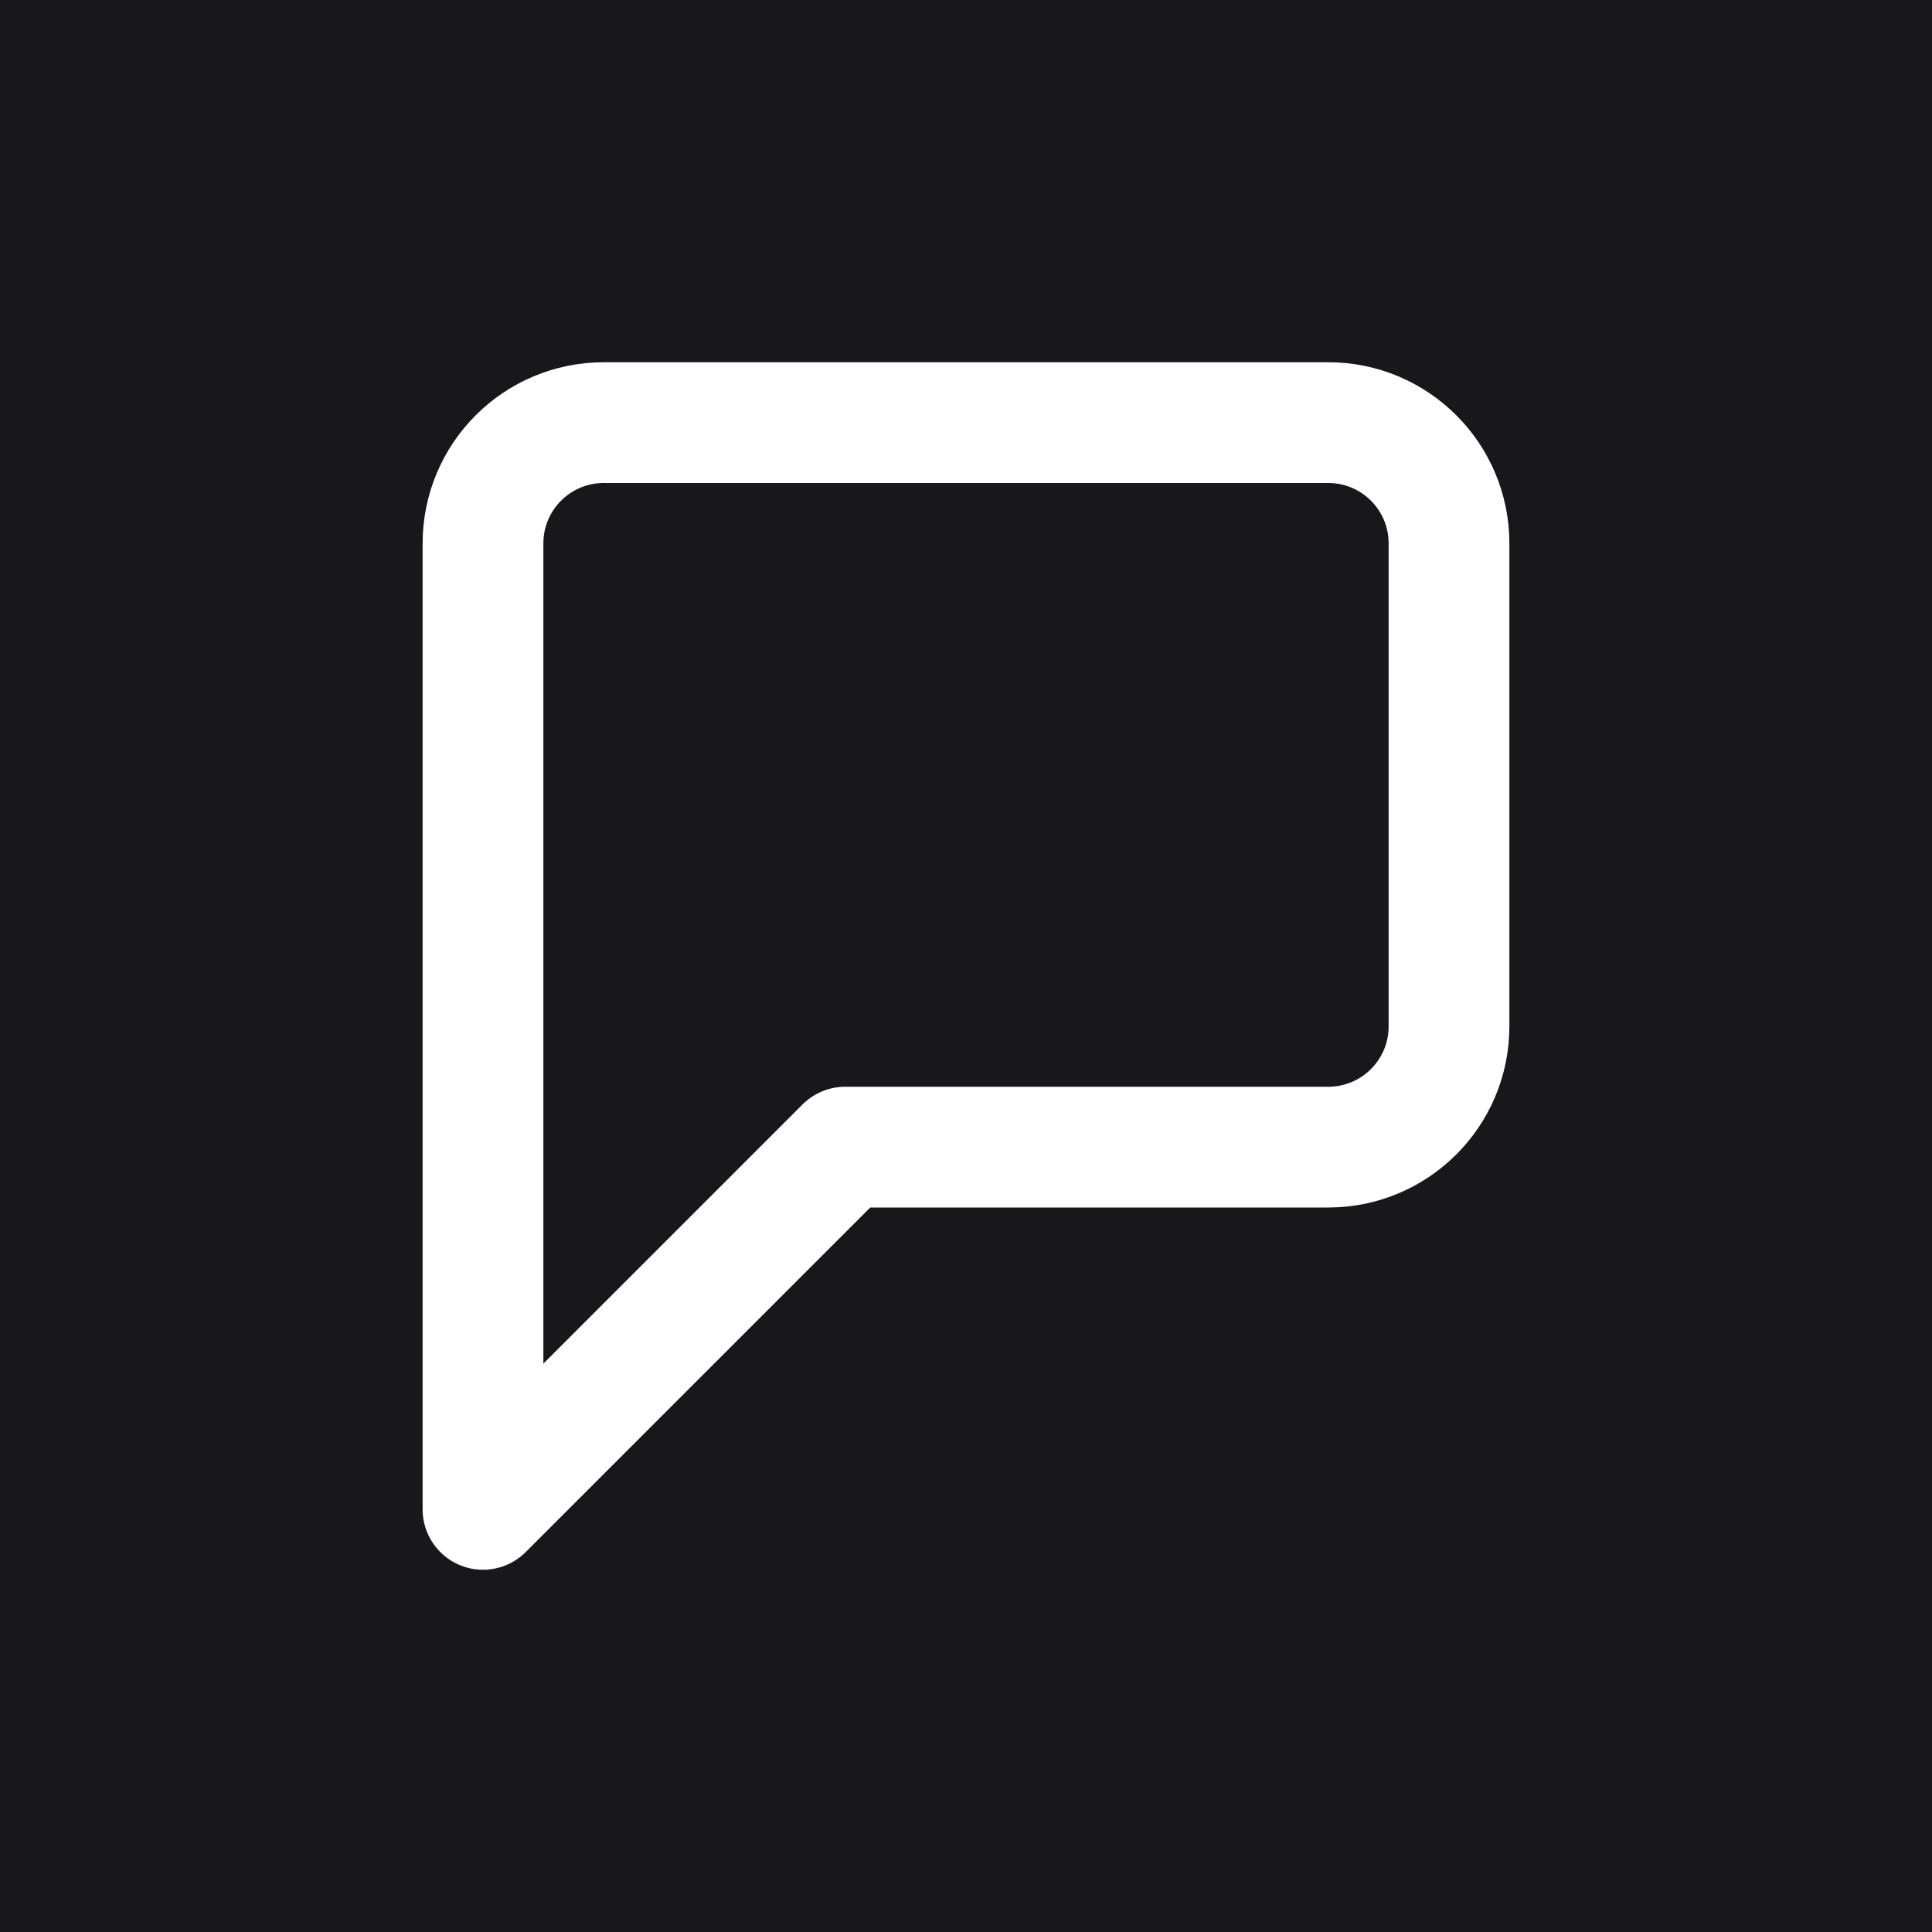
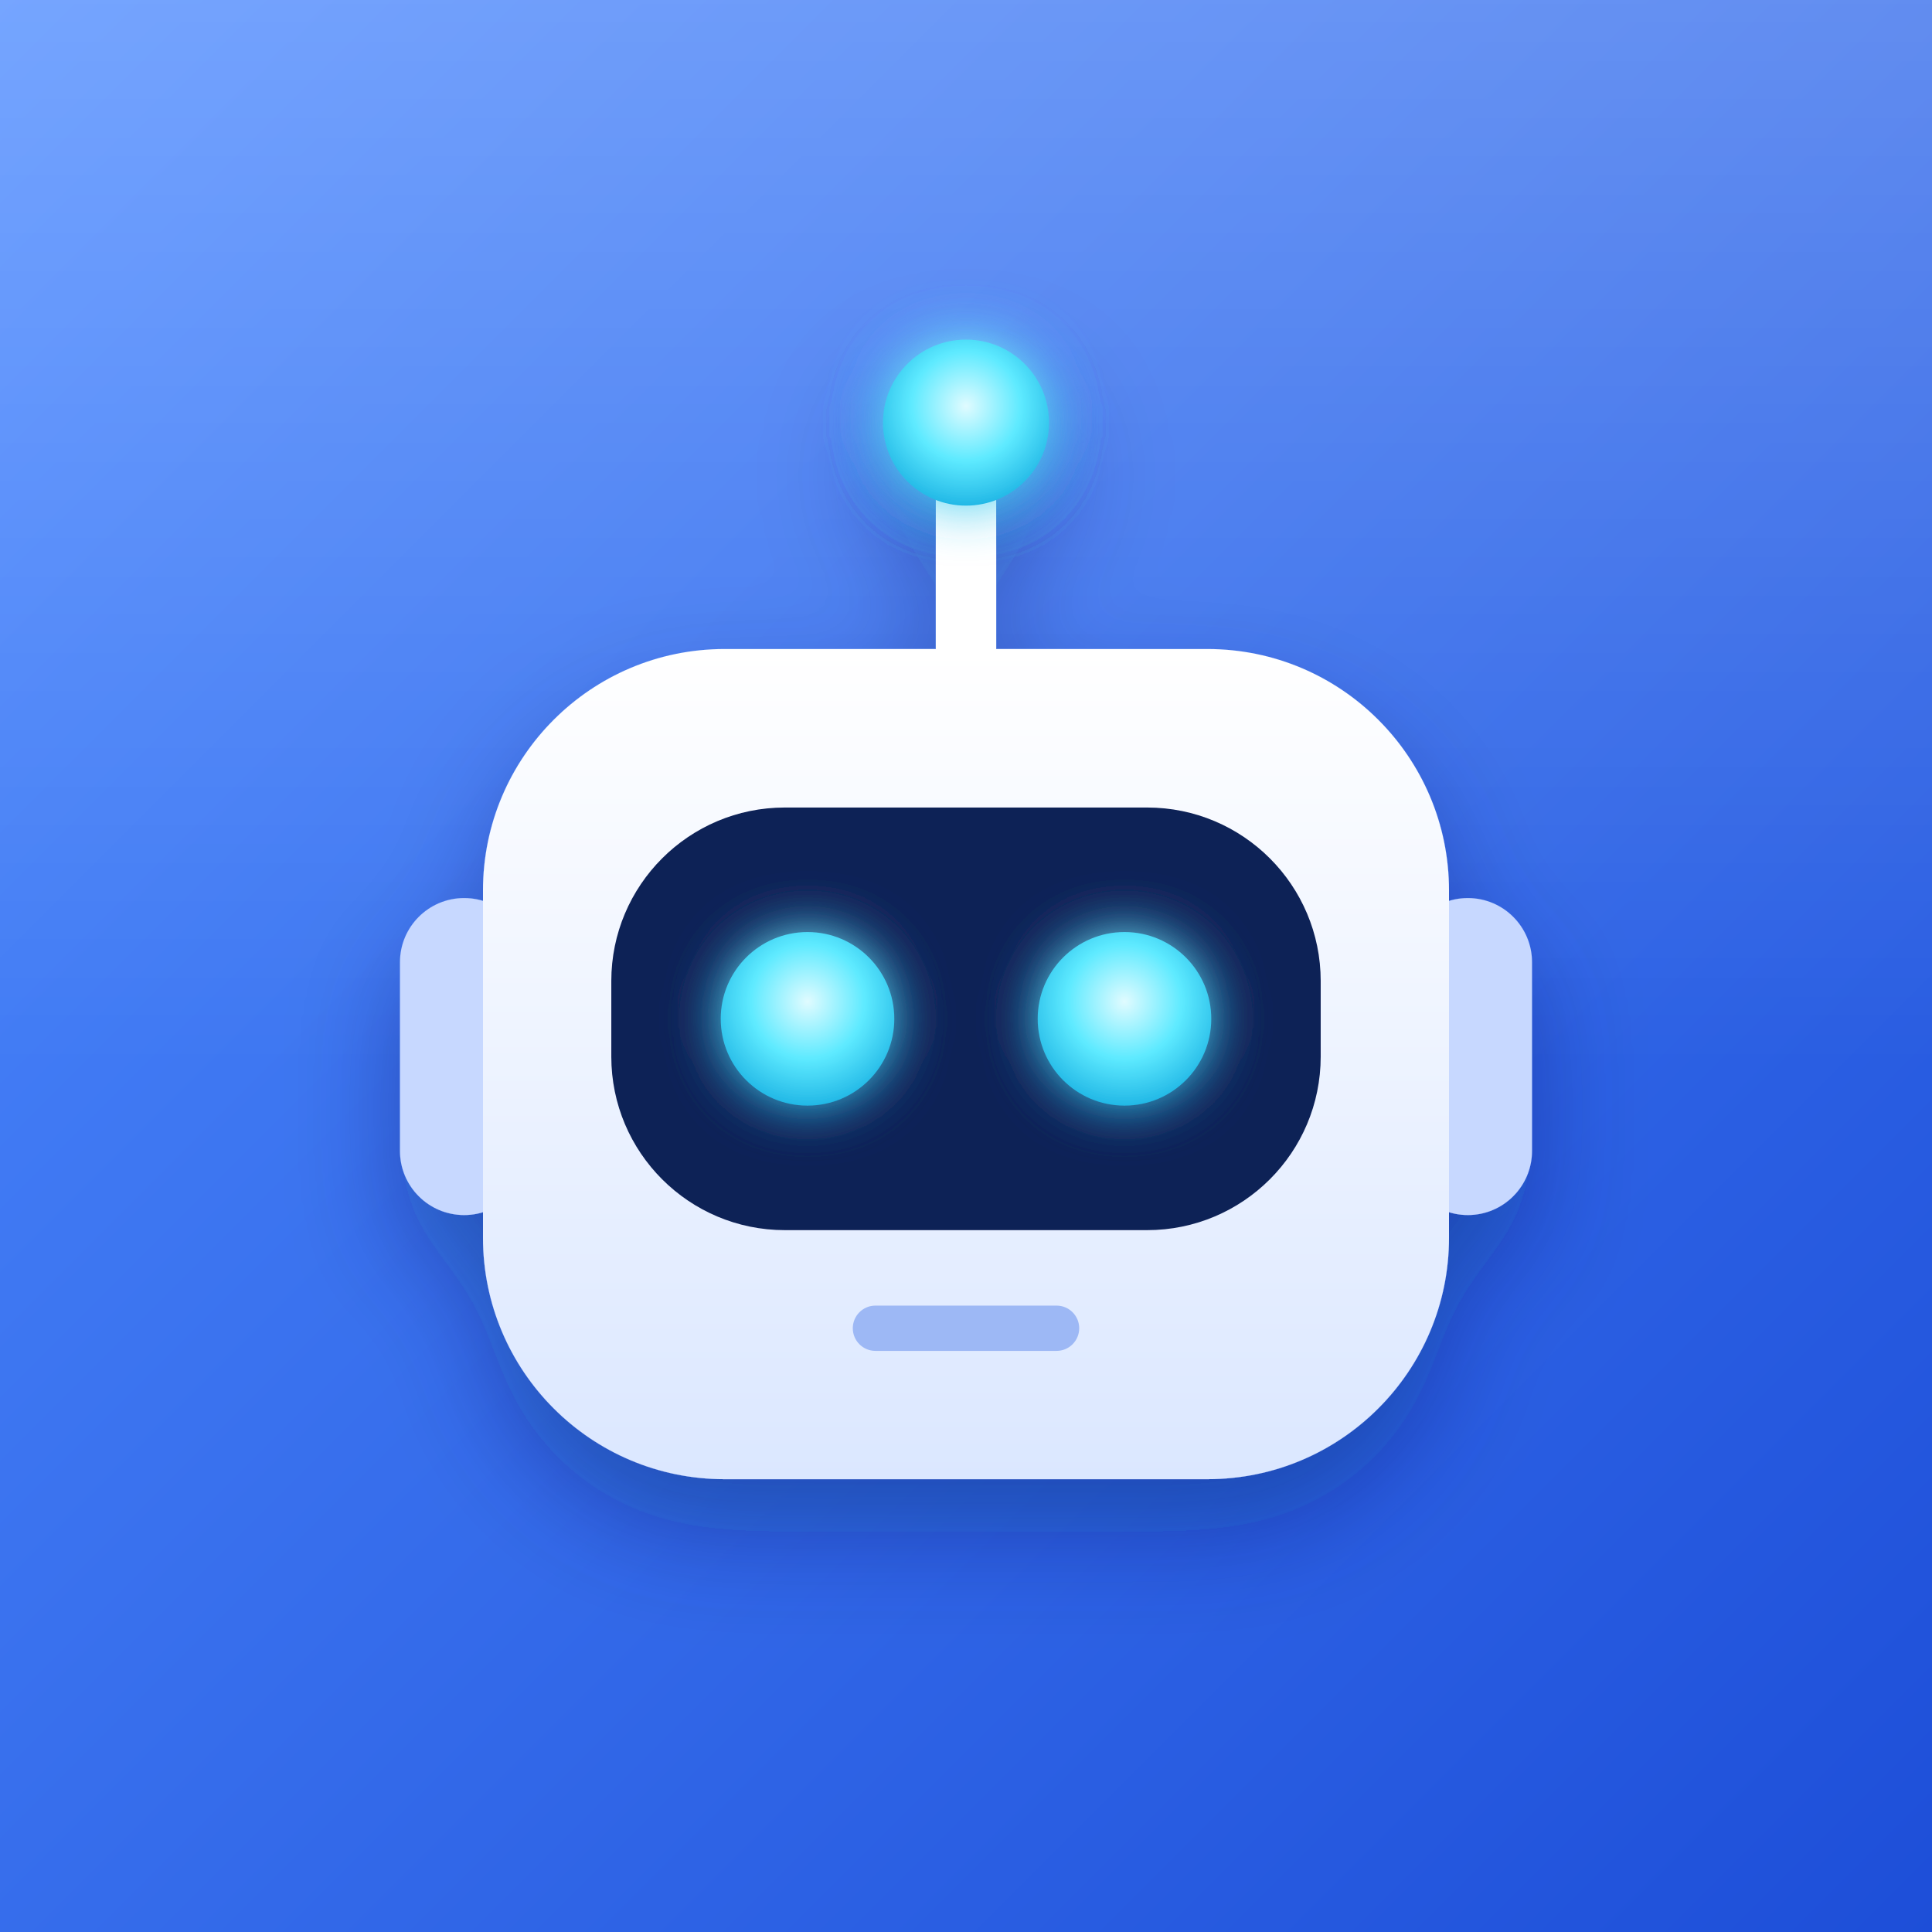
- <svg xmlns="http://www.w3.org/2000/svg" width="512" height="512" viewBox="0 0 512 512" fill="none">
-   <rect width="512" height="512" fill="hsl(240 5.9% 10%)" />
-   <path d="M128 144C128 126.327 142.327 112 160 112H352C369.673 112 384 126.327 384 144V272C384 289.673 369.673 304 352 304H224L128 400V144Z" stroke="white" stroke-width="32" stroke-linecap="round" stroke-linejoin="round" fill="none" />
+ <svg xmlns="http://www.w3.org/2000/svg" width="144" height="144" viewBox="0 0 512 512">
+   <defs>
+     <linearGradient id="bg" x1="0" y1="0" x2="1" y2="1">
+       <stop offset="0" stop-color="#4f8cff" />
+       <stop offset="1" stop-color="#1d4ed8" />
+     </linearGradient>
+     <linearGradient id="head" x1="0" y1="0" x2="0" y2="1">
+       <stop offset="0" stop-color="#ffffff" />
+       <stop offset="1" stop-color="#dbe7ff" />
+     </linearGradient>
+     <radialGradient id="eye" cx="0.5" cy="0.4" r="0.6">
+       <stop offset="0" stop-color="#e0fbff" />
+       <stop offset="0.55" stop-color="#5eeaff" />
+       <stop offset="1" stop-color="#22b8e6" />
+     </radialGradient>
+     <linearGradient id="shine" x1="0" y1="0" x2="0" y2="1">
+       <stop offset="0" stop-color="#ffffff" stop-opacity="0.22" />
+       <stop offset="0.55" stop-color="#ffffff" stop-opacity="0" />
+     </linearGradient>
+     <filter id="glow" x="-50%" y="-50%" width="200%" height="200%">
+       <feGaussianBlur stdDeviation="7" result="b" />
+       <feMerge>
+         <feMergeNode in="b" />
+         <feMergeNode in="SourceGraphic" />
+       </feMerge>
+     </filter>
+     <filter id="shadow" x="-20%" y="-20%" width="140%" height="150%">
+       <feDropShadow dx="0" dy="14" stdDeviation="14" flood-color="#0b1f5c" flood-opacity="0.35" />
+     </filter>
+   </defs>
+   <rect width="512" height="512" rx="0" fill="url(#bg)" />
+   <rect width="512" height="512" rx="0" fill="url(#shine)" />
+   <g filter="url(#shadow)">
+     <line x1="256" y1="176" x2="256" y2="124" stroke="#ffffff" stroke-width="16" stroke-linecap="round" />
+     <circle cx="256" cy="112" r="22" fill="url(#eye)" filter="url(#glow)" />
+     <rect x="106" y="238" width="34" height="84" rx="17" fill="#c7d8ff" />
+     <rect x="372" y="238" width="34" height="84" rx="17" fill="#c7d8ff" />
+     <rect x="128" y="172" width="256" height="220" rx="64" fill="url(#head)" />
+     <rect x="162" y="214" width="188" height="112" rx="46" fill="#0f2257" />
+     <circle cx="214" cy="270" r="23" fill="url(#eye)" filter="url(#glow)" />
+     <circle cx="298" cy="270" r="23" fill="url(#eye)" filter="url(#glow)" />
+     <rect x="226" y="346" width="60" height="12" rx="6" fill="#9db8f5" />
+   </g>
</svg>
